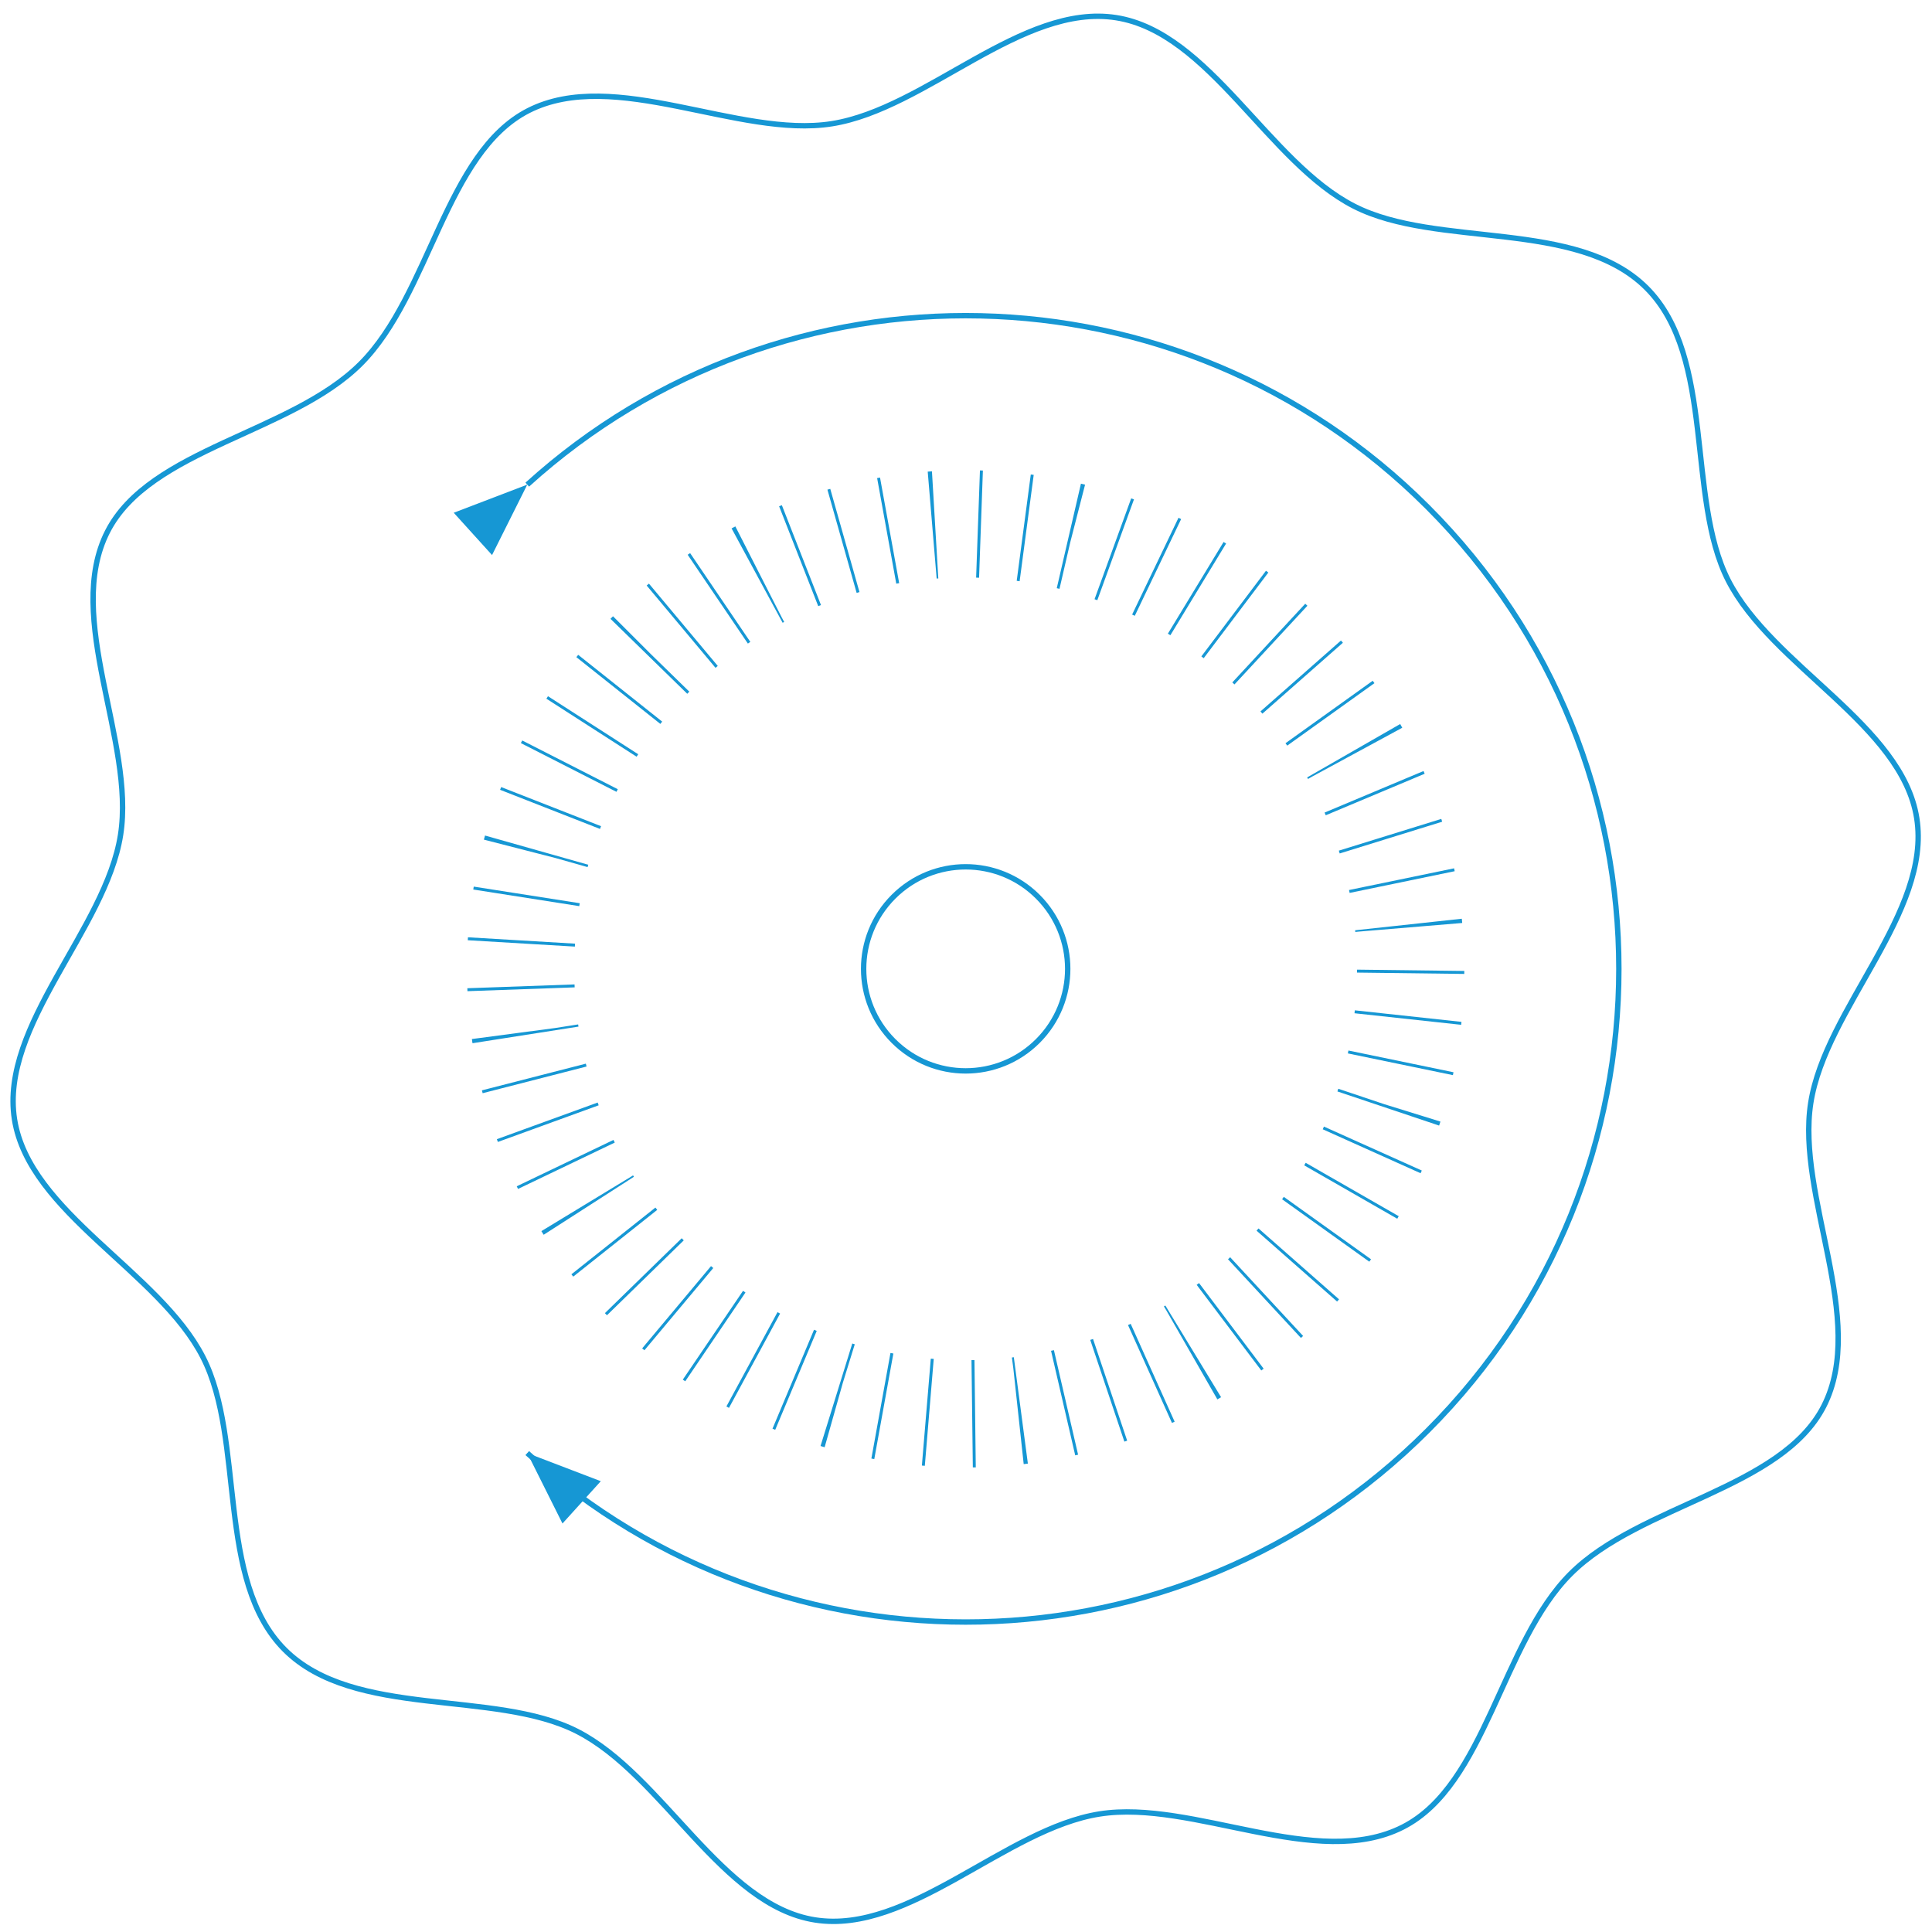
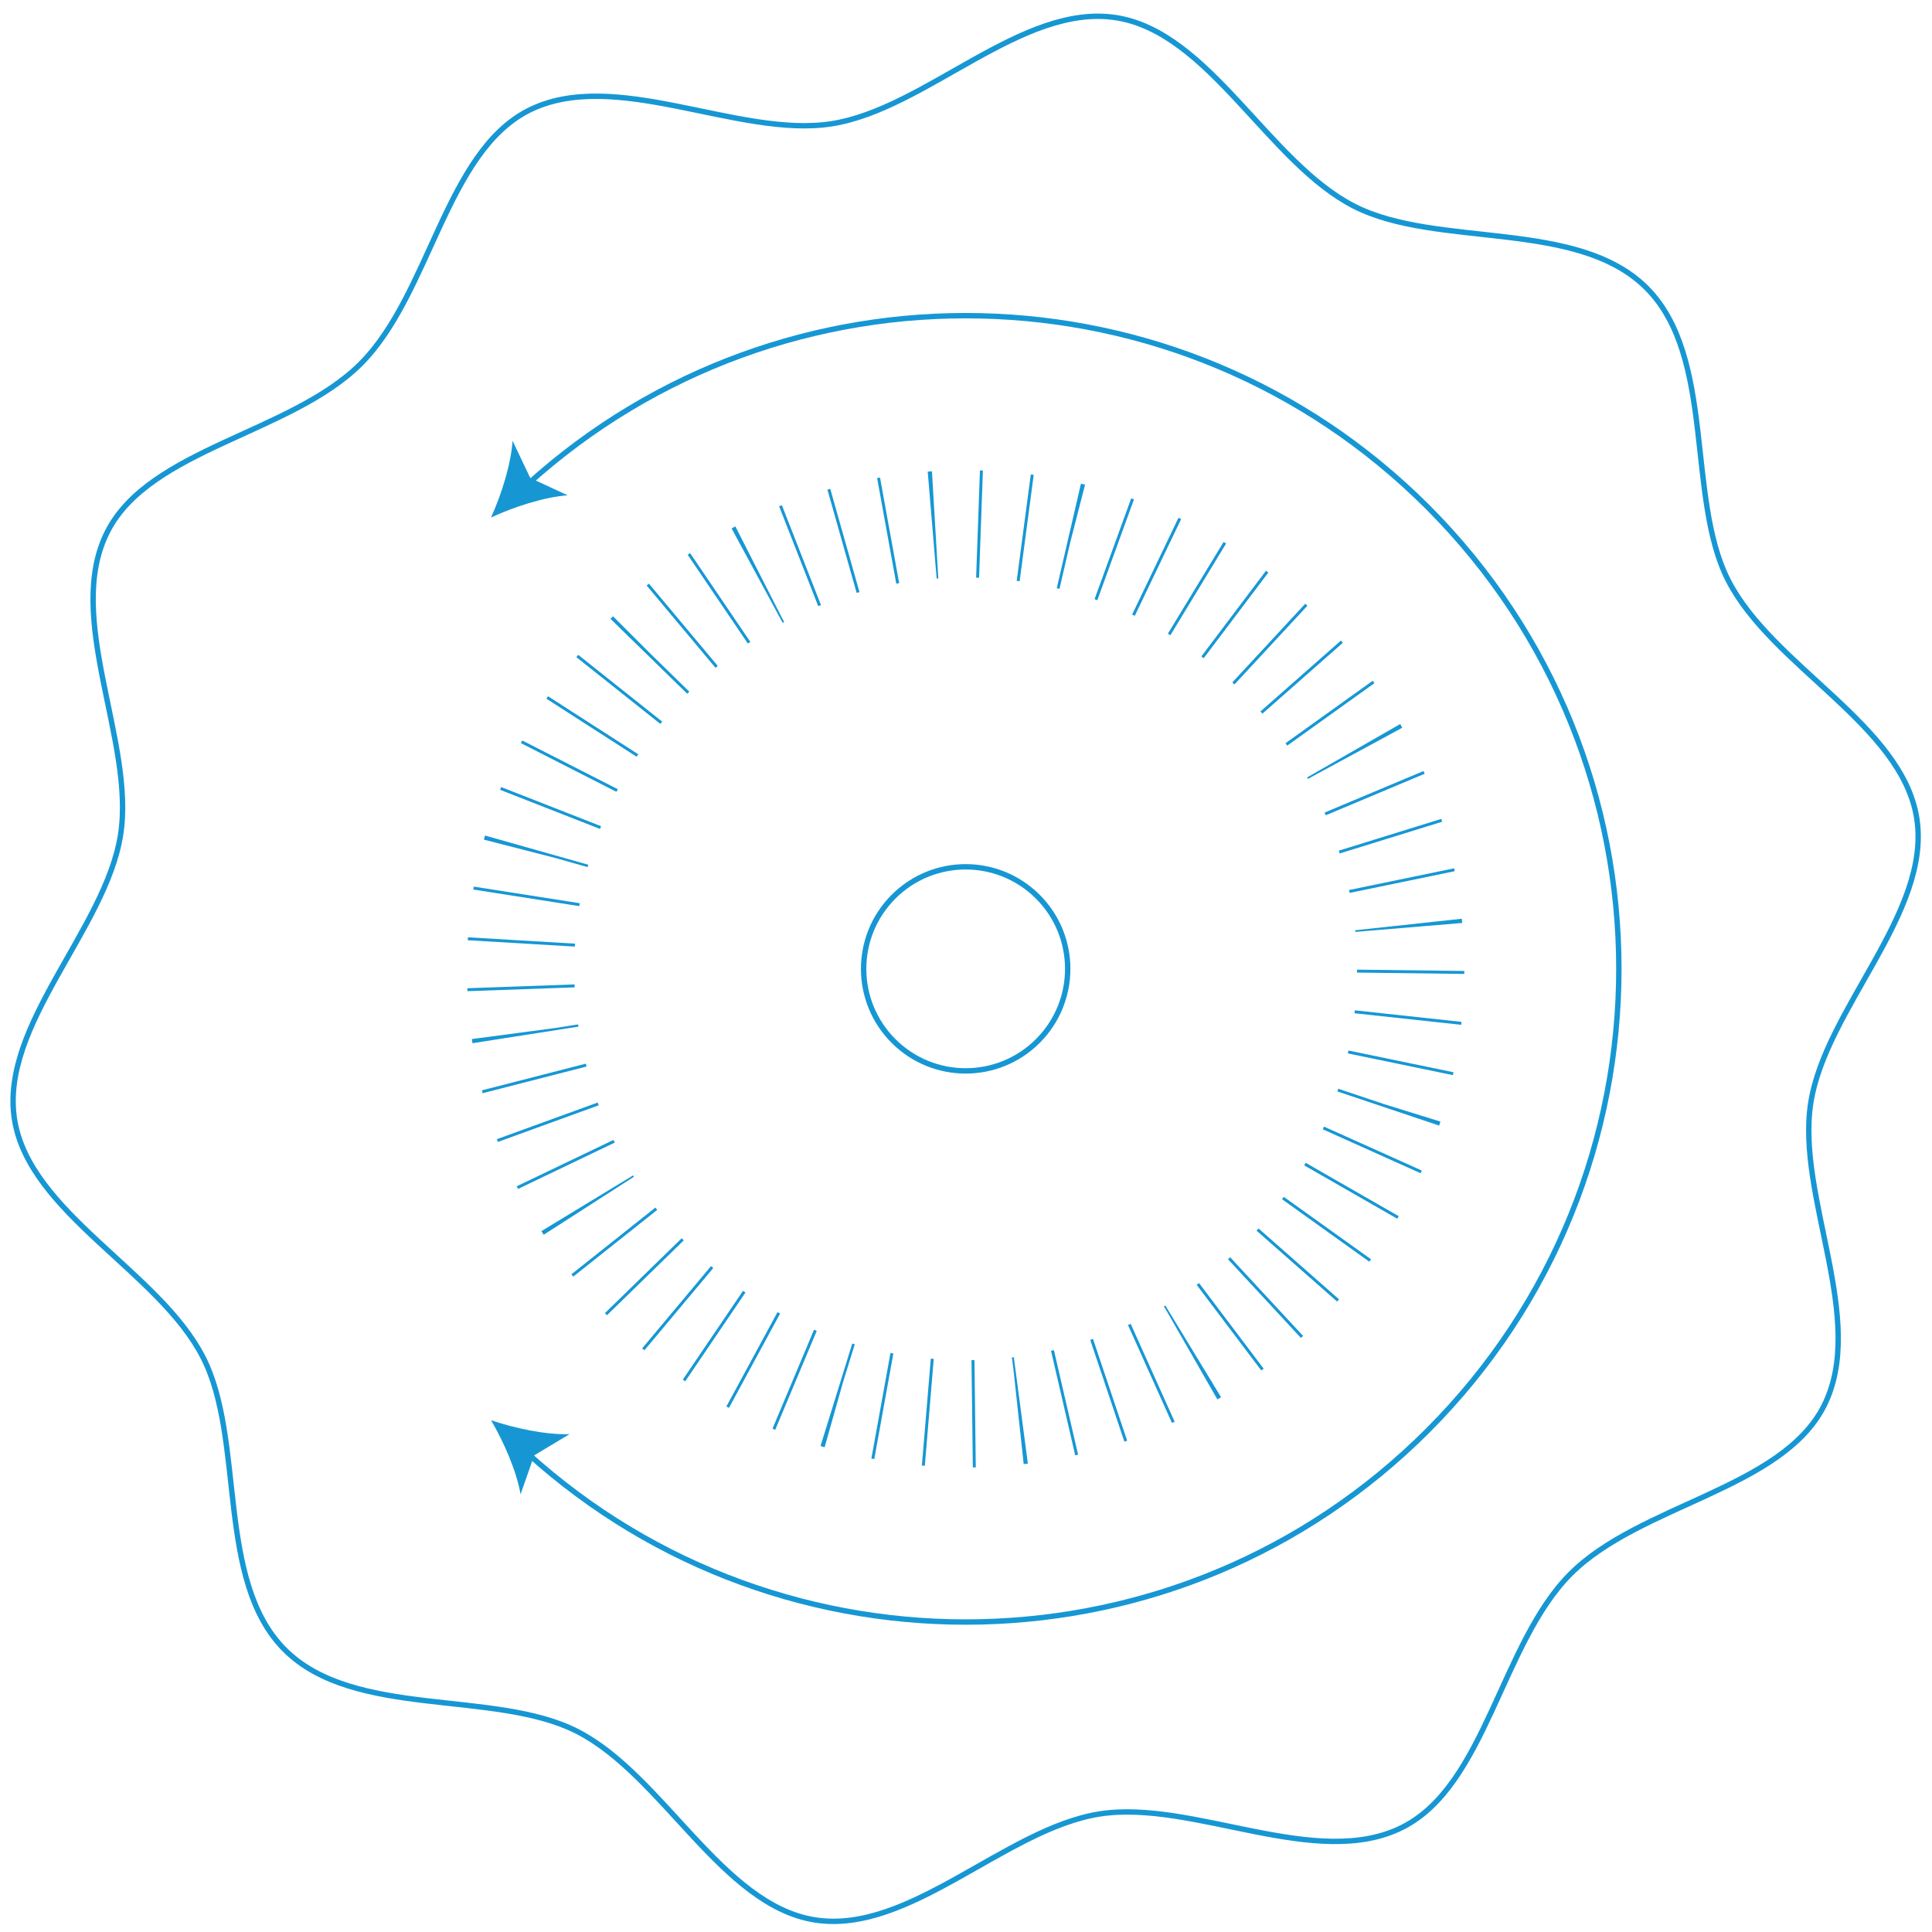
<svg xmlns="http://www.w3.org/2000/svg" viewBox="0 0 237 237" width="237" height="237">
  <path fill="none" stroke="#1697d4" stroke-width="0.66" stroke-linecap="butt" d="M44.24 44.63C35.73 53.14 18.37 55.04 13.19 65.21C7.81 75.75 16.59 90.98 14.79 102.42C12.97 113.98 -0.04 125.77 1.78 137.32C3.59 148.77 19.54 155.97 24.91 166.51C30.1 176.68 26.43 193.86 34.93 202.37C43.44 210.88 60.63 207.21 70.8 212.39C81.34 217.77 88.54 233.72 99.98 235.52C111.54 237.34 123.33 224.34 134.89 222.52C146.33 220.72 161.56 229.5 172.1 224.12C182.27 218.94 184.17 201.57 192.67 193.06C201.18 184.56 218.55 182.66 223.73 172.49C229.1 161.95 220.33 146.72 222.13 135.28C223.95 123.72 236.95 111.93 235.13 100.37C233.33 88.93 217.38 81.73 212 71.19C206.82 61.02 210.49 43.83 201.98 35.32C193.47 26.82 176.29 30.49 166.12 25.3C155.58 19.93 148.38 3.98 136.93 2.17C125.38 0.35 113.59 13.36 102.03 15.18C90.59 16.98 75.36 8.2 64.82 13.57C54.65 18.76 52.75 36.12 44.24 44.63" />
  <path fill="none" stroke="#1697d4" stroke-width="0.66" stroke-linecap="butt" d="M64.68 178.25C96.13 206.77 144.77 205.86 175.12 175.51C206.41 144.22 206.41 93.48 175.12 62.19C144.77 31.84 96.13 30.93 64.68 59.45" />
  <path fill="none" stroke="#1697d4" stroke-width="13.16" stroke-dasharray=".362 5.266" stroke-linecap="butt" d="M79.85 80.25C58.53 101.57 58.53 136.13 79.85 157.45C101.17 178.77 135.74 178.77 157.06 157.45C178.38 136.13 178.38 101.57 157.06 80.25C135.74 58.93 101.17 58.93 79.85 80.25" />
  <path fill="none" stroke="#1697d4" stroke-width="0.66" stroke-linecap="butt" d="M109.61 110C104.72 114.89 104.72 122.81 109.61 127.7C114.5 132.59 122.42 132.59 127.31 127.7C132.2 122.81 132.2 114.89 127.31 110C122.42 105.11 114.5 105.11 109.61 110" />
-   <path fill="#1697d4" d="M64.68 178.25L73.70 181.70L69.00 186.89Z" />
-   <path fill="#1697d4" d="M64.68 59.45L60.36 68.09L55.66 62.90Z" />
+   <path fill="#1697d4" transform="translate(60.235 174.219) rotate(-137.797) scale(1.0) translate(-62.14 -4.05)" d="M62.14 4.05C59.25 3.15 55.63 1.54 53.35 -0.25L55.32 4.41L53.86 9.25C55.94 7.23 59.36 5.25 62.14 4.05" />
+   <path fill="#1697d4" transform="translate(60.235 63.481) rotate(137.797) scale(1.0) translate(-62.14 -4.05)" d="M62.14 4.05C59.25 3.15 55.63 1.54 53.35 -0.25L55.32 4.41L53.86 9.25C55.94 7.23 59.36 5.25 62.14 4.05" />
</svg>
